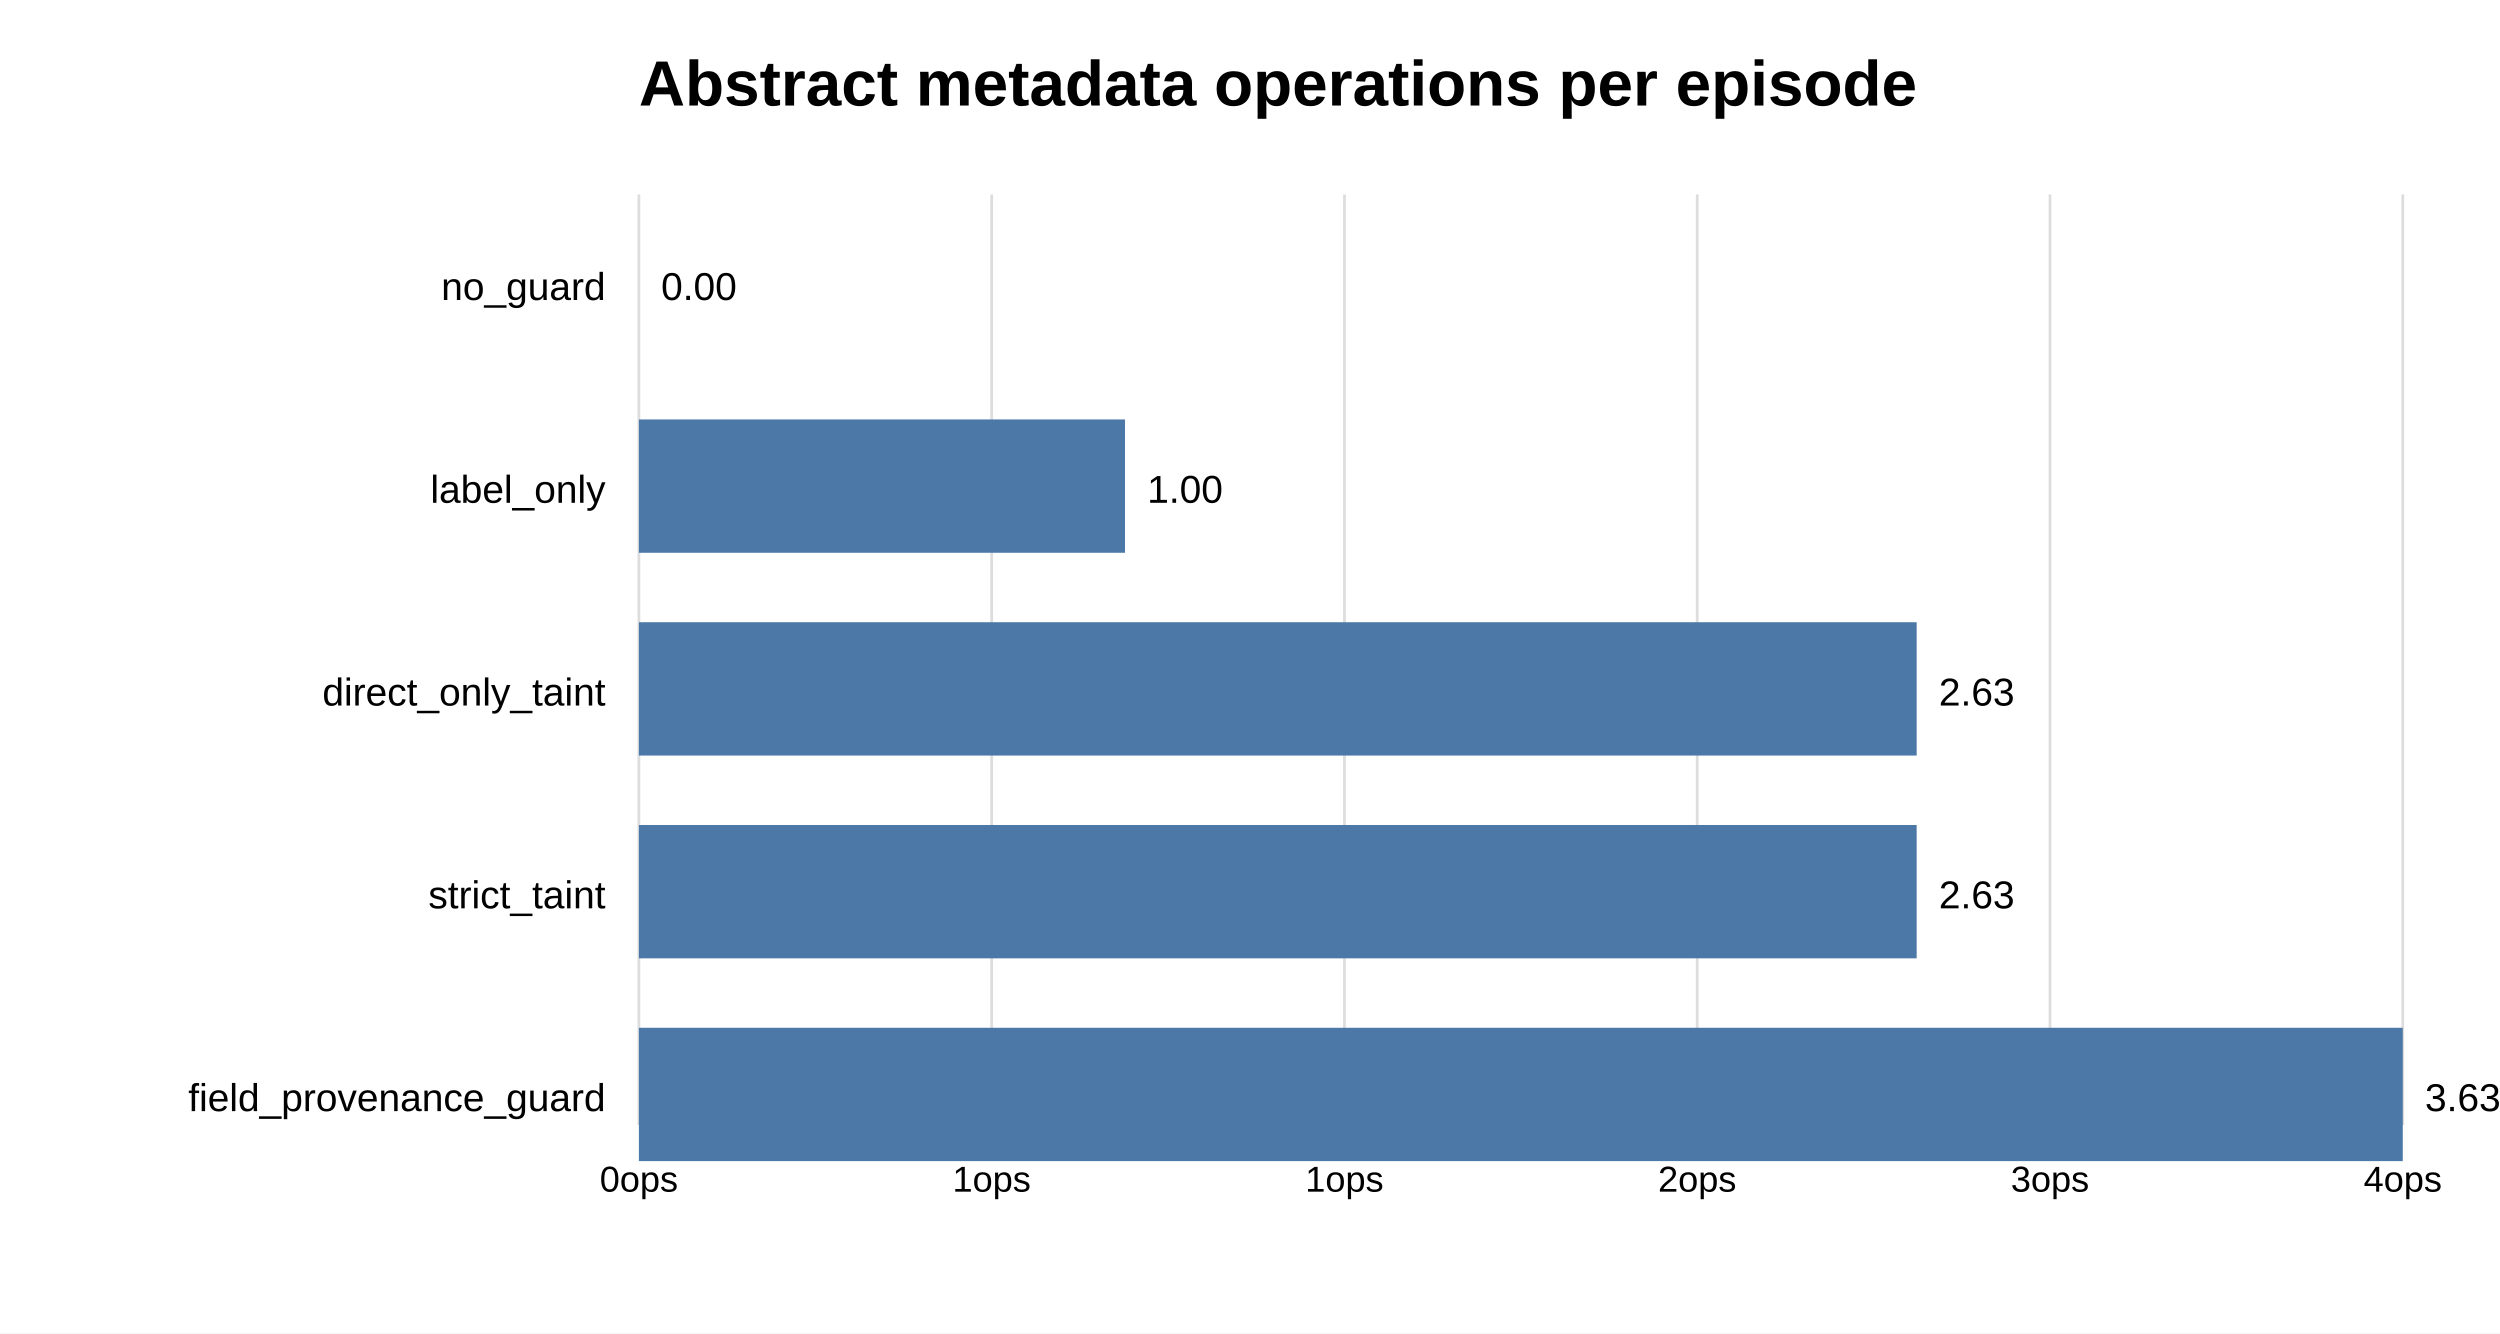
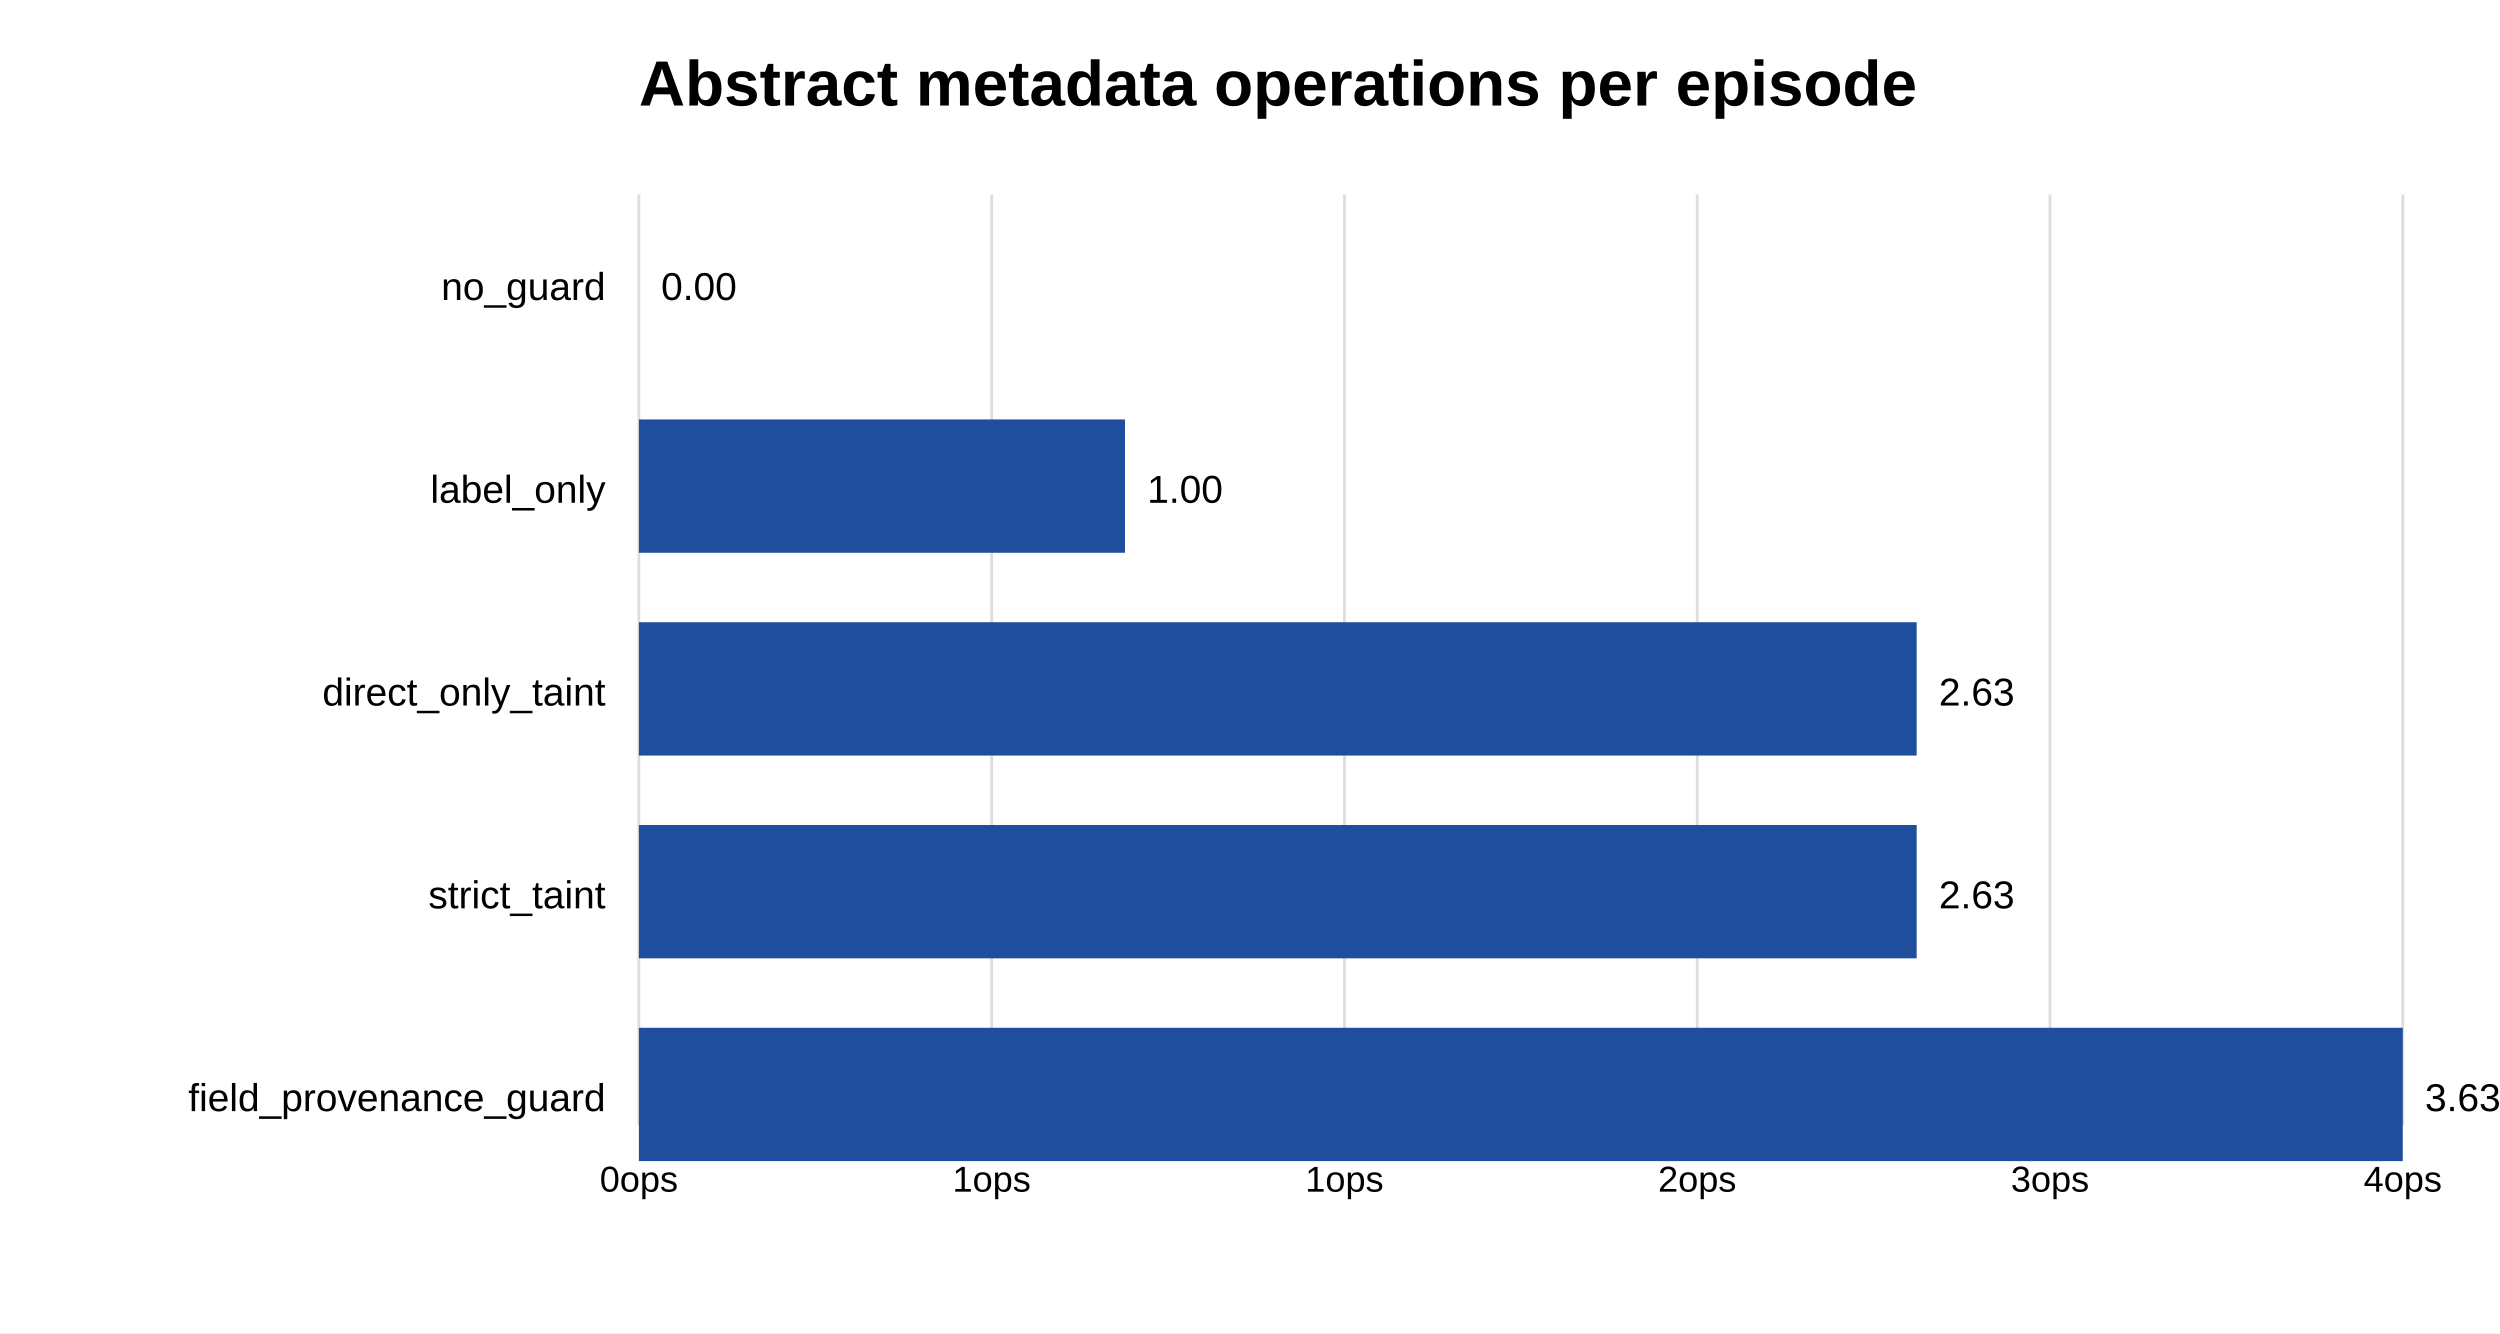
<svg xmlns="http://www.w3.org/2000/svg" width="900" height="480" viewBox="0 0 900 480">
  <rect width="100%" height="100%" fill="white" />
  <text x="230" y="38" font-size="23" font-family="Arial" font-weight="bold">Abstract metadata operations per episode</text>
  <line x1="230.0" y1="70" x2="230.0" y2="405" stroke="#dddddd" />
  <text x="230.0" y="429" text-anchor="middle" font-size="13" font-family="Arial">0ops</text>
  <line x1="357.0" y1="70" x2="357.0" y2="405" stroke="#dddddd" />
  <text x="357.0" y="429" text-anchor="middle" font-size="13" font-family="Arial">1ops</text>
  <line x1="484.0" y1="70" x2="484.0" y2="405" stroke="#dddddd" />
  <text x="484.0" y="429" text-anchor="middle" font-size="13" font-family="Arial">1ops</text>
  <line x1="611.0" y1="70" x2="611.0" y2="405" stroke="#dddddd" />
  <text x="611.0" y="429" text-anchor="middle" font-size="13" font-family="Arial">2ops</text>
  <line x1="738.0" y1="70" x2="738.0" y2="405" stroke="#dddddd" />
  <text x="738.0" y="429" text-anchor="middle" font-size="13" font-family="Arial">3ops</text>
  <line x1="865.0" y1="70" x2="865.0" y2="405" stroke="#dddddd" />
  <text x="865.0" y="429" text-anchor="middle" font-size="13" font-family="Arial">4ops</text>
  <text x="218" y="108" text-anchor="end" font-size="14" font-family="Arial">no_guard</text>
-   <rect x="230" y="78" width="0.0" height="48" fill="#4c78a8" />
+   <rect x="230" y="78" width="0.0" height="48" fill="#1F4E9C" />
  <text x="238.0" y="108" font-size="14" font-family="Arial">0.00</text>
  <text x="218" y="181" text-anchor="end" font-size="14" font-family="Arial">label_only</text>
-   <rect x="230" y="151" width="175.0" height="48" fill="#4c78a8" />
+   <rect x="230" y="151" width="175.0" height="48" fill="#1F4E9C" />
  <text x="413.0" y="181" font-size="14" font-family="Arial">1.00</text>
  <text x="218" y="254" text-anchor="end" font-size="14" font-family="Arial">direct_only_taint</text>
-   <rect x="230" y="224" width="460.0" height="48" fill="#4c78a8" />
+   <rect x="230" y="224" width="460.0" height="48" fill="#1F4E9C" />
  <text x="698.0" y="254" font-size="14" font-family="Arial">2.63</text>
  <text x="218" y="327" text-anchor="end" font-size="14" font-family="Arial">strict_taint</text>
-   <rect x="230" y="297" width="460.0" height="48" fill="#4c78a8" />
+   <rect x="230" y="297" width="460.0" height="48" fill="#1F4E9C" />
  <text x="698.0" y="327" font-size="14" font-family="Arial">2.63</text>
  <text x="218" y="400" text-anchor="end" font-size="14" font-family="Arial">field_provenance_guard</text>
-   <rect x="230" y="370" width="635.0" height="48" fill="#4c78a8" />
+   <rect x="230" y="370" width="635.0" height="48" fill="#1F4E9C" />
  <text x="873.0" y="400" font-size="14" font-family="Arial">3.63</text>
</svg>
